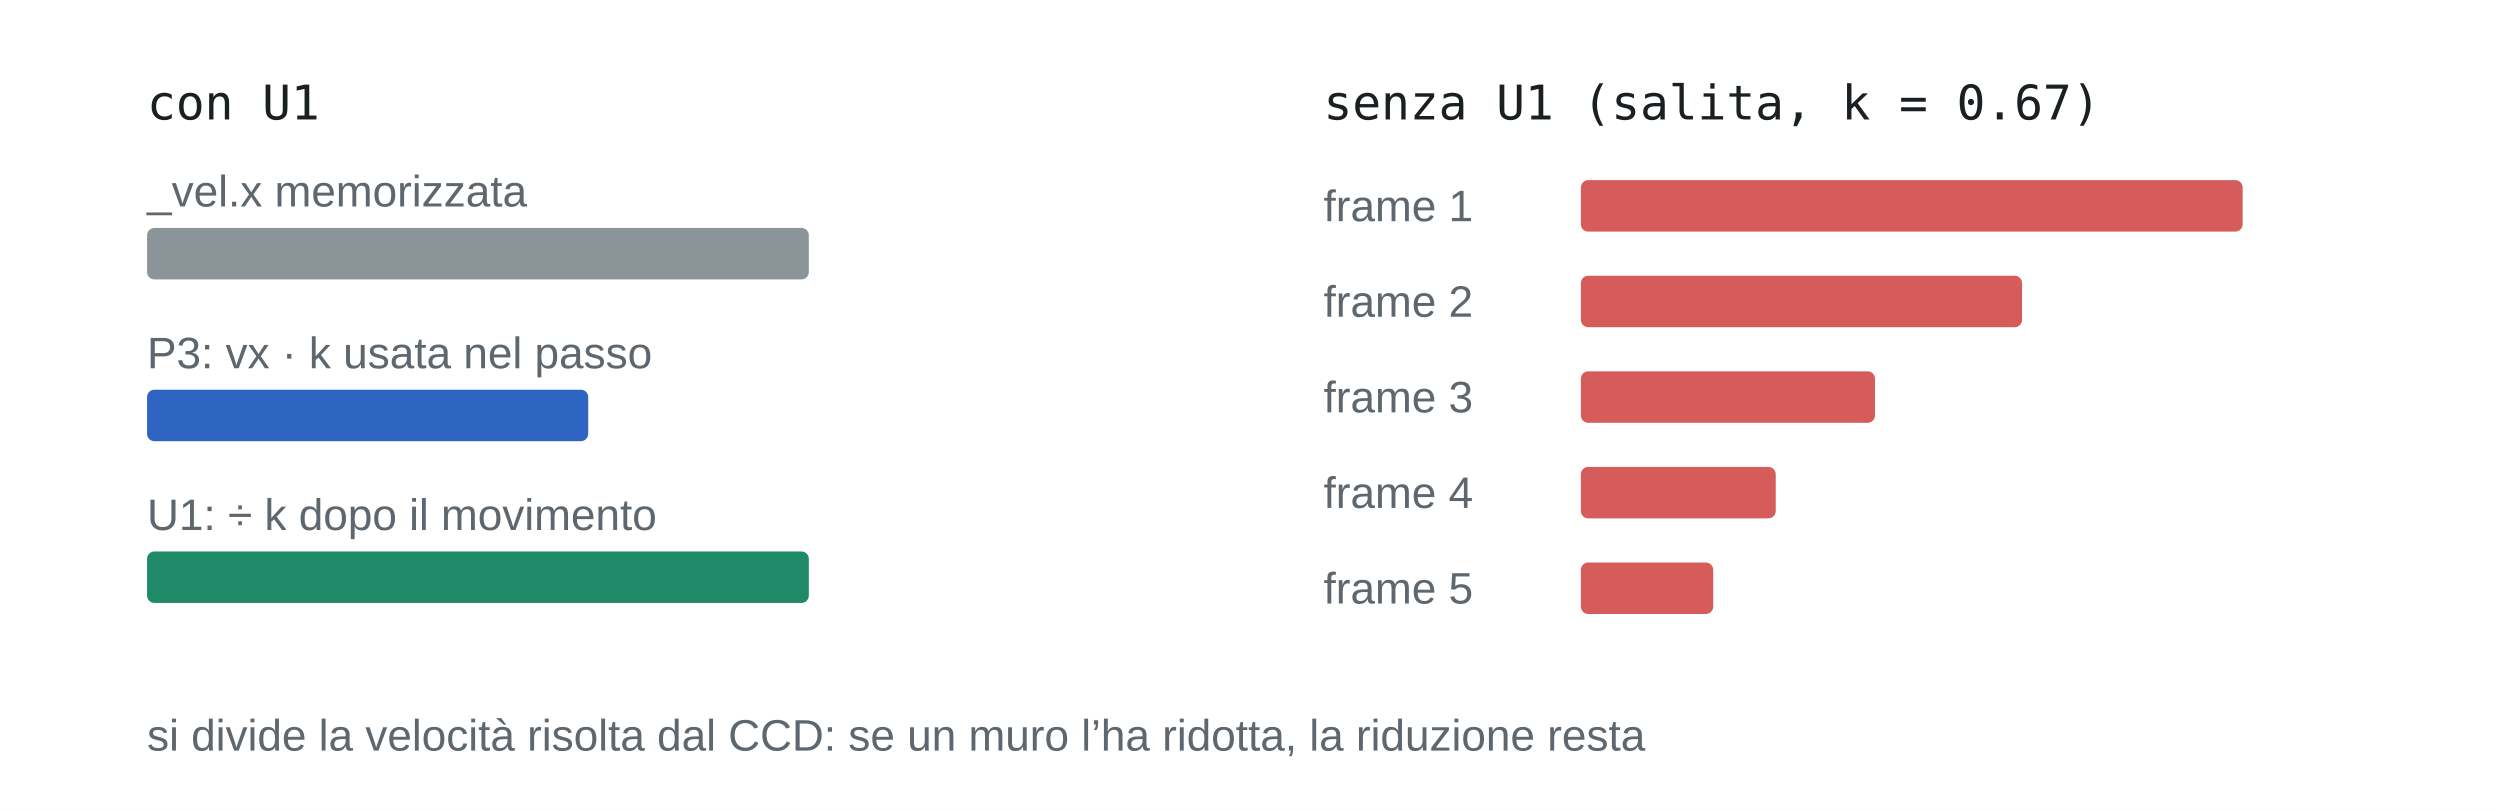
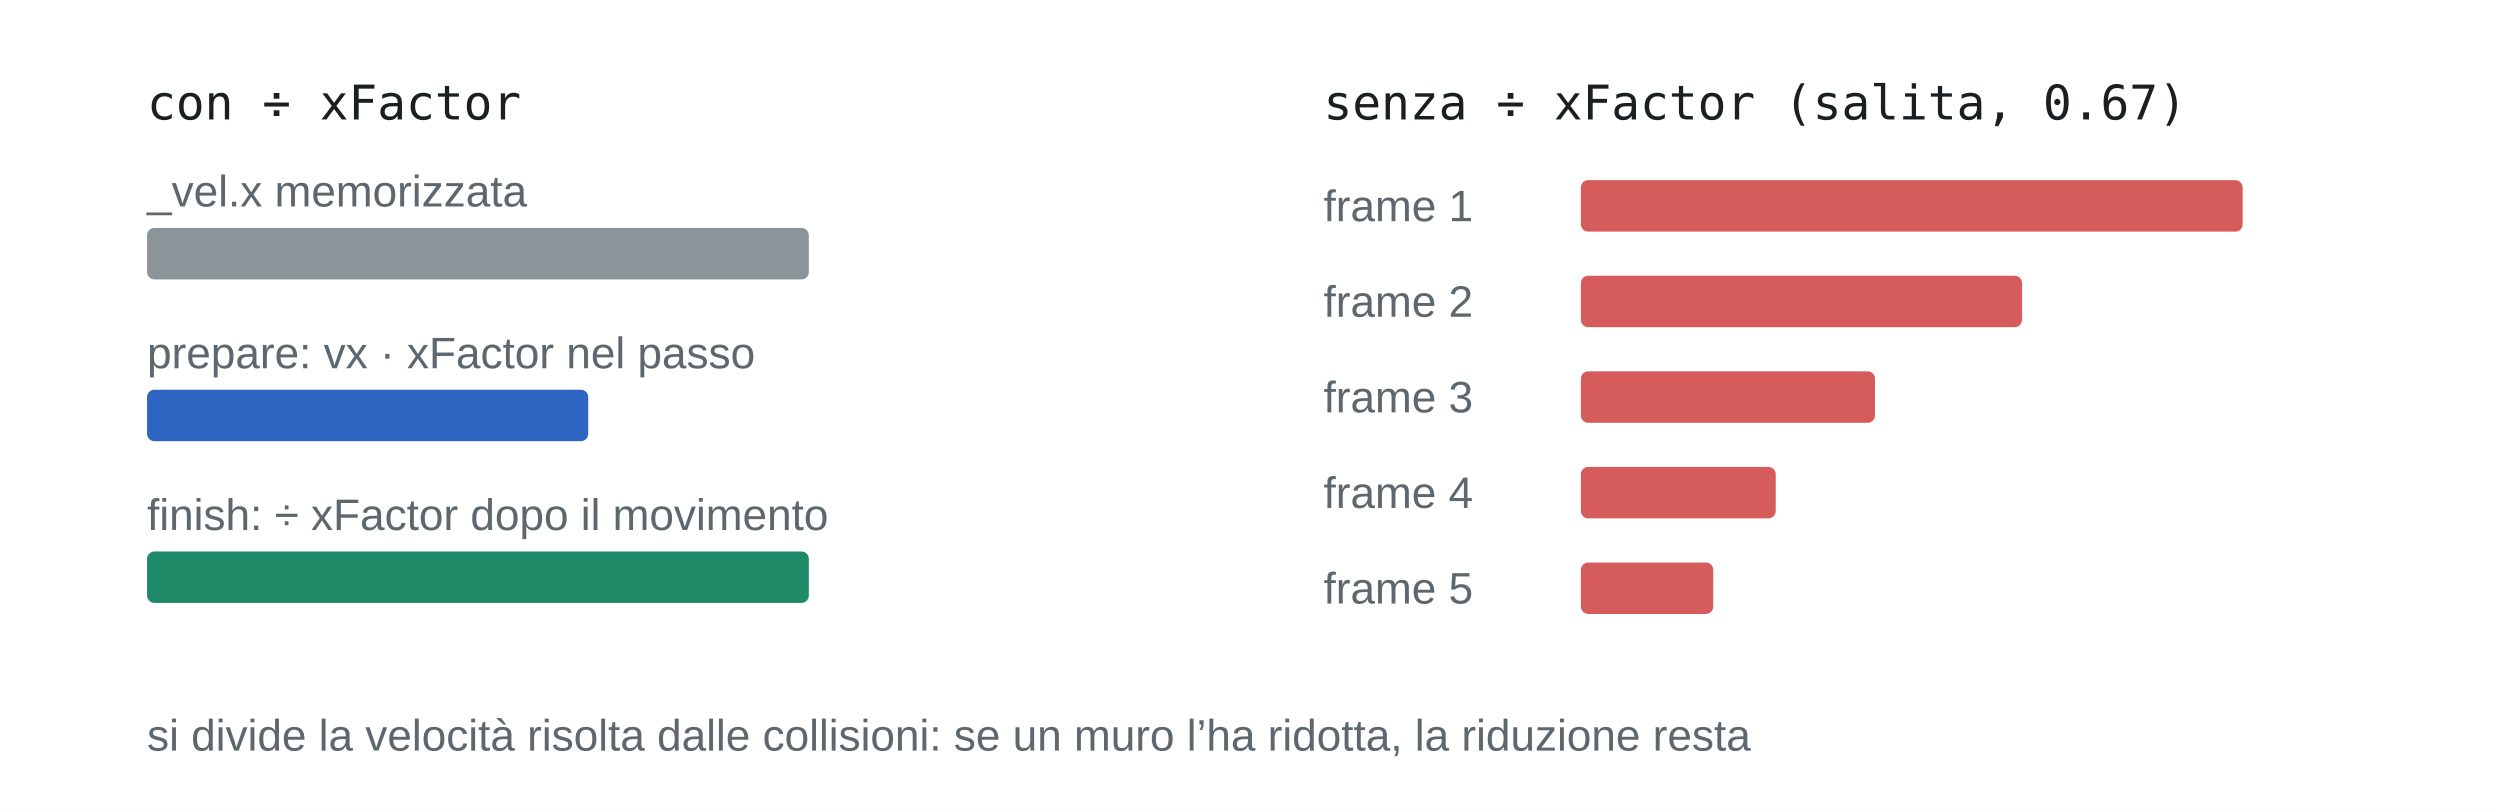
<svg xmlns="http://www.w3.org/2000/svg" width="680" height="220" viewBox="0 0 680 220" role="img">
  <style>
text { font-family: Arial, Helvetica, sans-serif; }
.t { font-size: 13px; font-weight: 500; fill: #1A1F22; }
.ts { font-size: 12px; fill: #5E676D; }
.tm { font-family: Menlo, Consolas, monospace; font-size: 12px; fill: #1A1F22; }
.tmb { font-family: Menlo, Consolas, monospace; font-size: 13px; font-weight: 500; fill: #1A1F22; }
.halo { paint-order: stroke; stroke: #FFFFFF; stroke-width: 4px; stroke-linejoin: round; }
.slope { fill: #B9481A; fill-opacity: .16; }
.sline { stroke: #B9481A; stroke-width: 2; fill: none; stroke-linecap: round; }
.ext { stroke: #B9481A; stroke-width: 1.5; stroke-dasharray: 5 4; fill: none; }
.band { stroke: #DD9216; stroke-width: 10; stroke-opacity: .28; stroke-linecap: round; }
.body { fill: #DCE7FA; stroke: #2E64C2; stroke-width: 1.2; }
.next { fill: none; stroke: #2E64C2; stroke-width: 1.4; stroke-dasharray: 4 3; }
.bad { fill: none; stroke: #CC3333; stroke-width: 1.4; stroke-dasharray: 4 3; }
.plan { fill: none; stroke: #5E676D; stroke-width: 1.3; stroke-dasharray: 4 3; }
.solid { fill: #E3E7E8; stroke: #8B9498; stroke-width: .8; }
.foot { fill: #DD9216; }
.dot-mute { fill: #5E676D; } .dot-bad { fill: #CC3333; } .dot-body { fill: #2E64C2; } .dot-brick { fill: #B9481A; }
.ring { fill: none; stroke: #CC3333; stroke-width: 1.5; }
.lead { stroke: #5E676D; stroke-width: .8; stroke-dasharray: 2 3; fill: none; }
.guide { stroke: #5E676D; stroke-width: .9; stroke-dasharray: 3 3; fill: none; }
.sep { stroke: #D9DEDD; stroke-width: 1; stroke-dasharray: 2 4; }
.gridl { stroke: #E8ECEC; stroke-width: 1; }
.a-mute { stroke: #5E676D; stroke-width: 1.5; fill: none; }
.a-body { stroke: #2E64C2; stroke-width: 1.6; fill: none; }
.a-bad { stroke: #CC3333; stroke-width: 1.5; fill: none; }
.a-foot { stroke: #DD9216; stroke-width: 1.8; fill: none; }
.a-brick { stroke: #B9481A; stroke-width: 1.5; fill: none; }
.dash { stroke-dasharray: 4 3; }
.mk-mute { fill: none; stroke: #5E676D; } .mk-body { fill: none; stroke: #2E64C2; } .mk-bad { fill: none; stroke: #CC3333; }
.mk-foot { fill: none; stroke: #DD9216; } .mk-brick { fill: none; stroke: #B9481A; }
.mk { stroke-width: 1.5; stroke-linecap: round; stroke-linejoin: round; }
.bx-eng { fill: #F1F3F2; stroke: #A9B1B3; stroke-width: .8; }
.bx-slope { fill: #F8E4D9; stroke: #B9481A; stroke-width: .8; }
.cont { fill: none; stroke: #B9481A; stroke-width: 1; stroke-dasharray: 5 4; }
.bar-mute { fill: #8B9498; } .bar-body { fill: #2E64C2; } .bar-ok { fill: #1F8A68; } .bar-bad { fill: #CC3333; fill-opacity: .8; }
.cell-ok { fill: #1F8A68; fill-opacity: .85; } .cell-bad { fill: #CC3333; fill-opacity: .85; }

</style>
  <defs>
    <marker id="m-mute" viewBox="0 0 10 10" refX="8" refY="5" markerWidth="6" markerHeight="6" orient="auto-start-reverse">
      <path class="mk mk-mute" d="M2 1L8 5L2 9" />
    </marker>
    <marker id="m-body" viewBox="0 0 10 10" refX="8" refY="5" markerWidth="6" markerHeight="6" orient="auto-start-reverse">
      <path class="mk mk-body" d="M2 1L8 5L2 9" />
    </marker>
    <marker id="m-bad" viewBox="0 0 10 10" refX="8" refY="5" markerWidth="6" markerHeight="6" orient="auto-start-reverse">
      <path class="mk mk-bad" d="M2 1L8 5L2 9" />
    </marker>
    <marker id="m-foot" viewBox="0 0 10 10" refX="8" refY="5" markerWidth="6" markerHeight="6" orient="auto-start-reverse">
      <path class="mk mk-foot" d="M2 1L8 5L2 9" />
    </marker>
    <marker id="m-brick" viewBox="0 0 10 10" refX="8" refY="5" markerWidth="6" markerHeight="6" orient="auto-start-reverse">
      <path class="mk mk-brick" d="M2 1L8 5L2 9" />
    </marker>
  </defs>
  <rect width="680" height="220" fill="#FFFFFF" />
-   <text class="tmb" x="40" y="28" text-anchor="start" dominant-baseline="central">con U1</text>
+   <text class="tmb" x="40" y="28" text-anchor="start" dominant-baseline="central">con ÷ xFactor</text>
  <text class="ts" x="40" y="52" text-anchor="start" dominant-baseline="central">_vel.x memorizzata</text>
  <rect class="bar-mute" x="40" y="62" width="180" height="14" rx="2" />
-   <text class="ts" x="40" y="96" text-anchor="start" dominant-baseline="central">P3: vx · k usata nel passo</text>
+   <text class="ts" x="40" y="96" text-anchor="start" dominant-baseline="central">prepare: vx · xFactor nel passo</text>
  <rect class="bar-body" x="40" y="106" width="120" height="14" rx="2" />
-   <text class="ts" x="40" y="140" text-anchor="start" dominant-baseline="central">U1: ÷ k dopo il movimento</text>
+   <text class="ts" x="40" y="140" text-anchor="start" dominant-baseline="central">finish: ÷ xFactor dopo il movimento</text>
  <rect class="bar-ok" x="40" y="150" width="180" height="14" rx="2" />
-   <text class="tmb" x="360" y="28" text-anchor="start" dominant-baseline="central">senza U1 (salita, k = 0.67)</text>
+   <text class="tmb" x="360" y="28" text-anchor="start" dominant-baseline="central">senza ÷ xFactor (salita, 0.67)</text>
  <text class="ts" x="360" y="56" text-anchor="start" dominant-baseline="central">frame 1</text>
  <rect class="bar-bad" x="430" y="49" width="180" height="14" rx="2" />
  <text class="ts" x="360" y="82" text-anchor="start" dominant-baseline="central">frame 2</text>
  <rect class="bar-bad" x="430" y="75" width="120" height="14" rx="2" />
  <text class="ts" x="360" y="108" text-anchor="start" dominant-baseline="central">frame 3</text>
  <rect class="bar-bad" x="430" y="101" width="80" height="14" rx="2" />
  <text class="ts" x="360" y="134" text-anchor="start" dominant-baseline="central">frame 4</text>
  <rect class="bar-bad" x="430" y="127" width="53" height="14" rx="2" />
  <text class="ts" x="360" y="160" text-anchor="start" dominant-baseline="central">frame 5</text>
  <rect class="bar-bad" x="430" y="153" width="36" height="14" rx="2" />
-   <text class="ts" x="40" y="200" text-anchor="start" dominant-baseline="central">si divide la velocità risolta dal CCD: se un muro l’ha ridotta, la riduzione resta</text>
+   <text class="ts" x="40" y="200" text-anchor="start" dominant-baseline="central">si divide la velocità risolta dalle collisioni: se un muro l’ha ridotta, la riduzione resta</text>
</svg>
